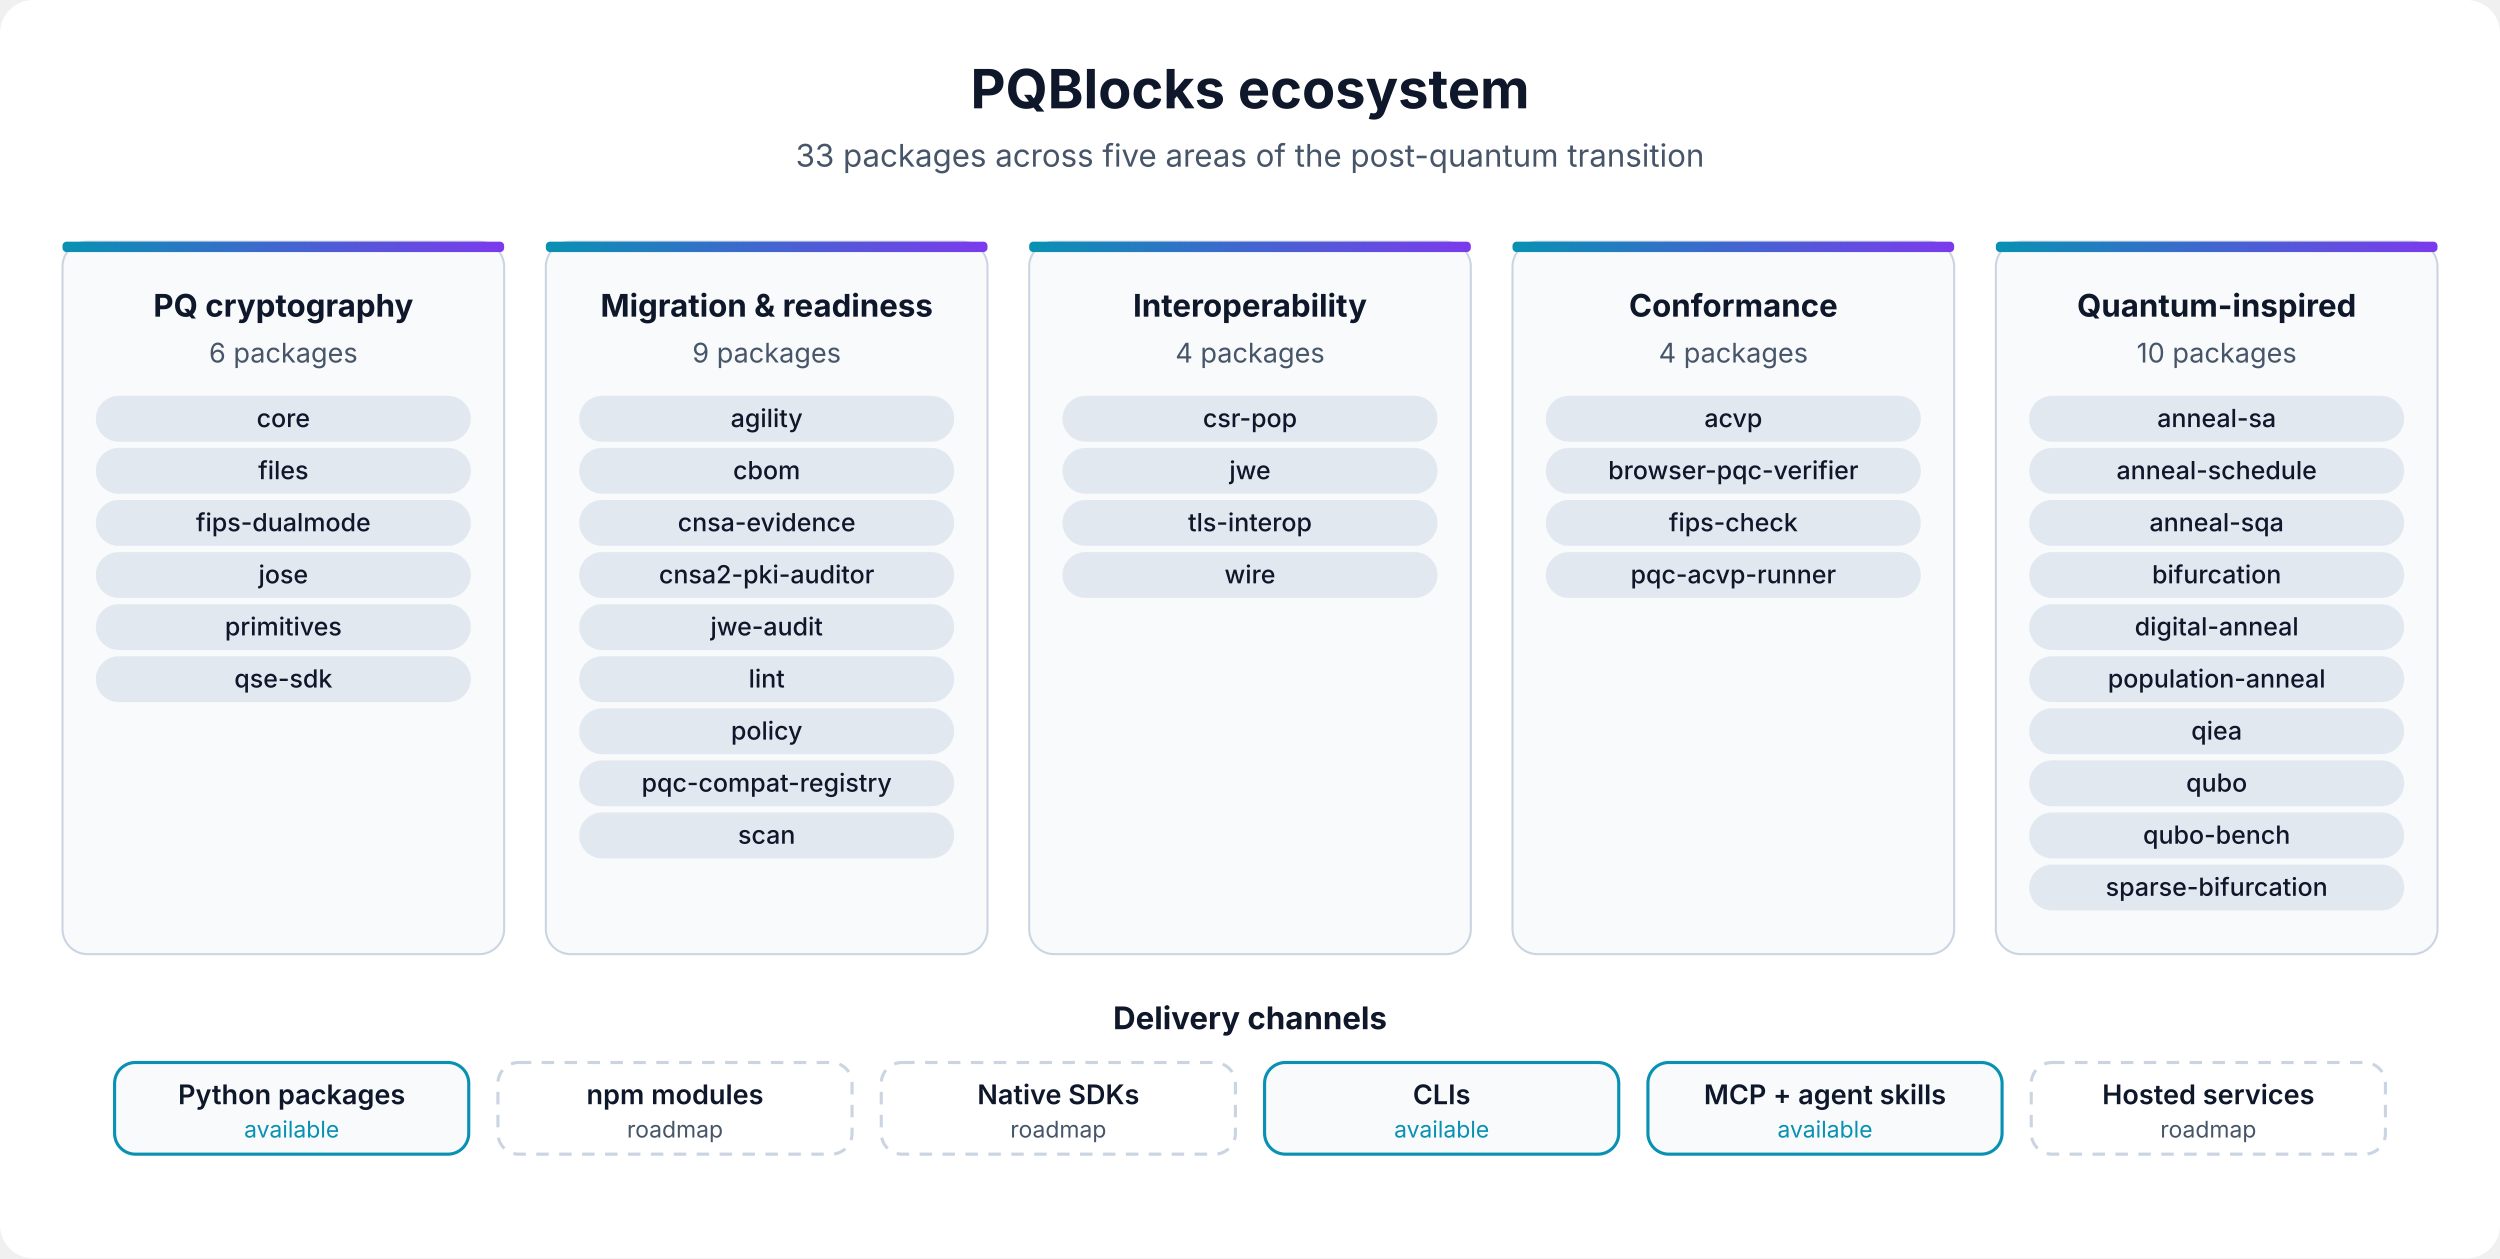
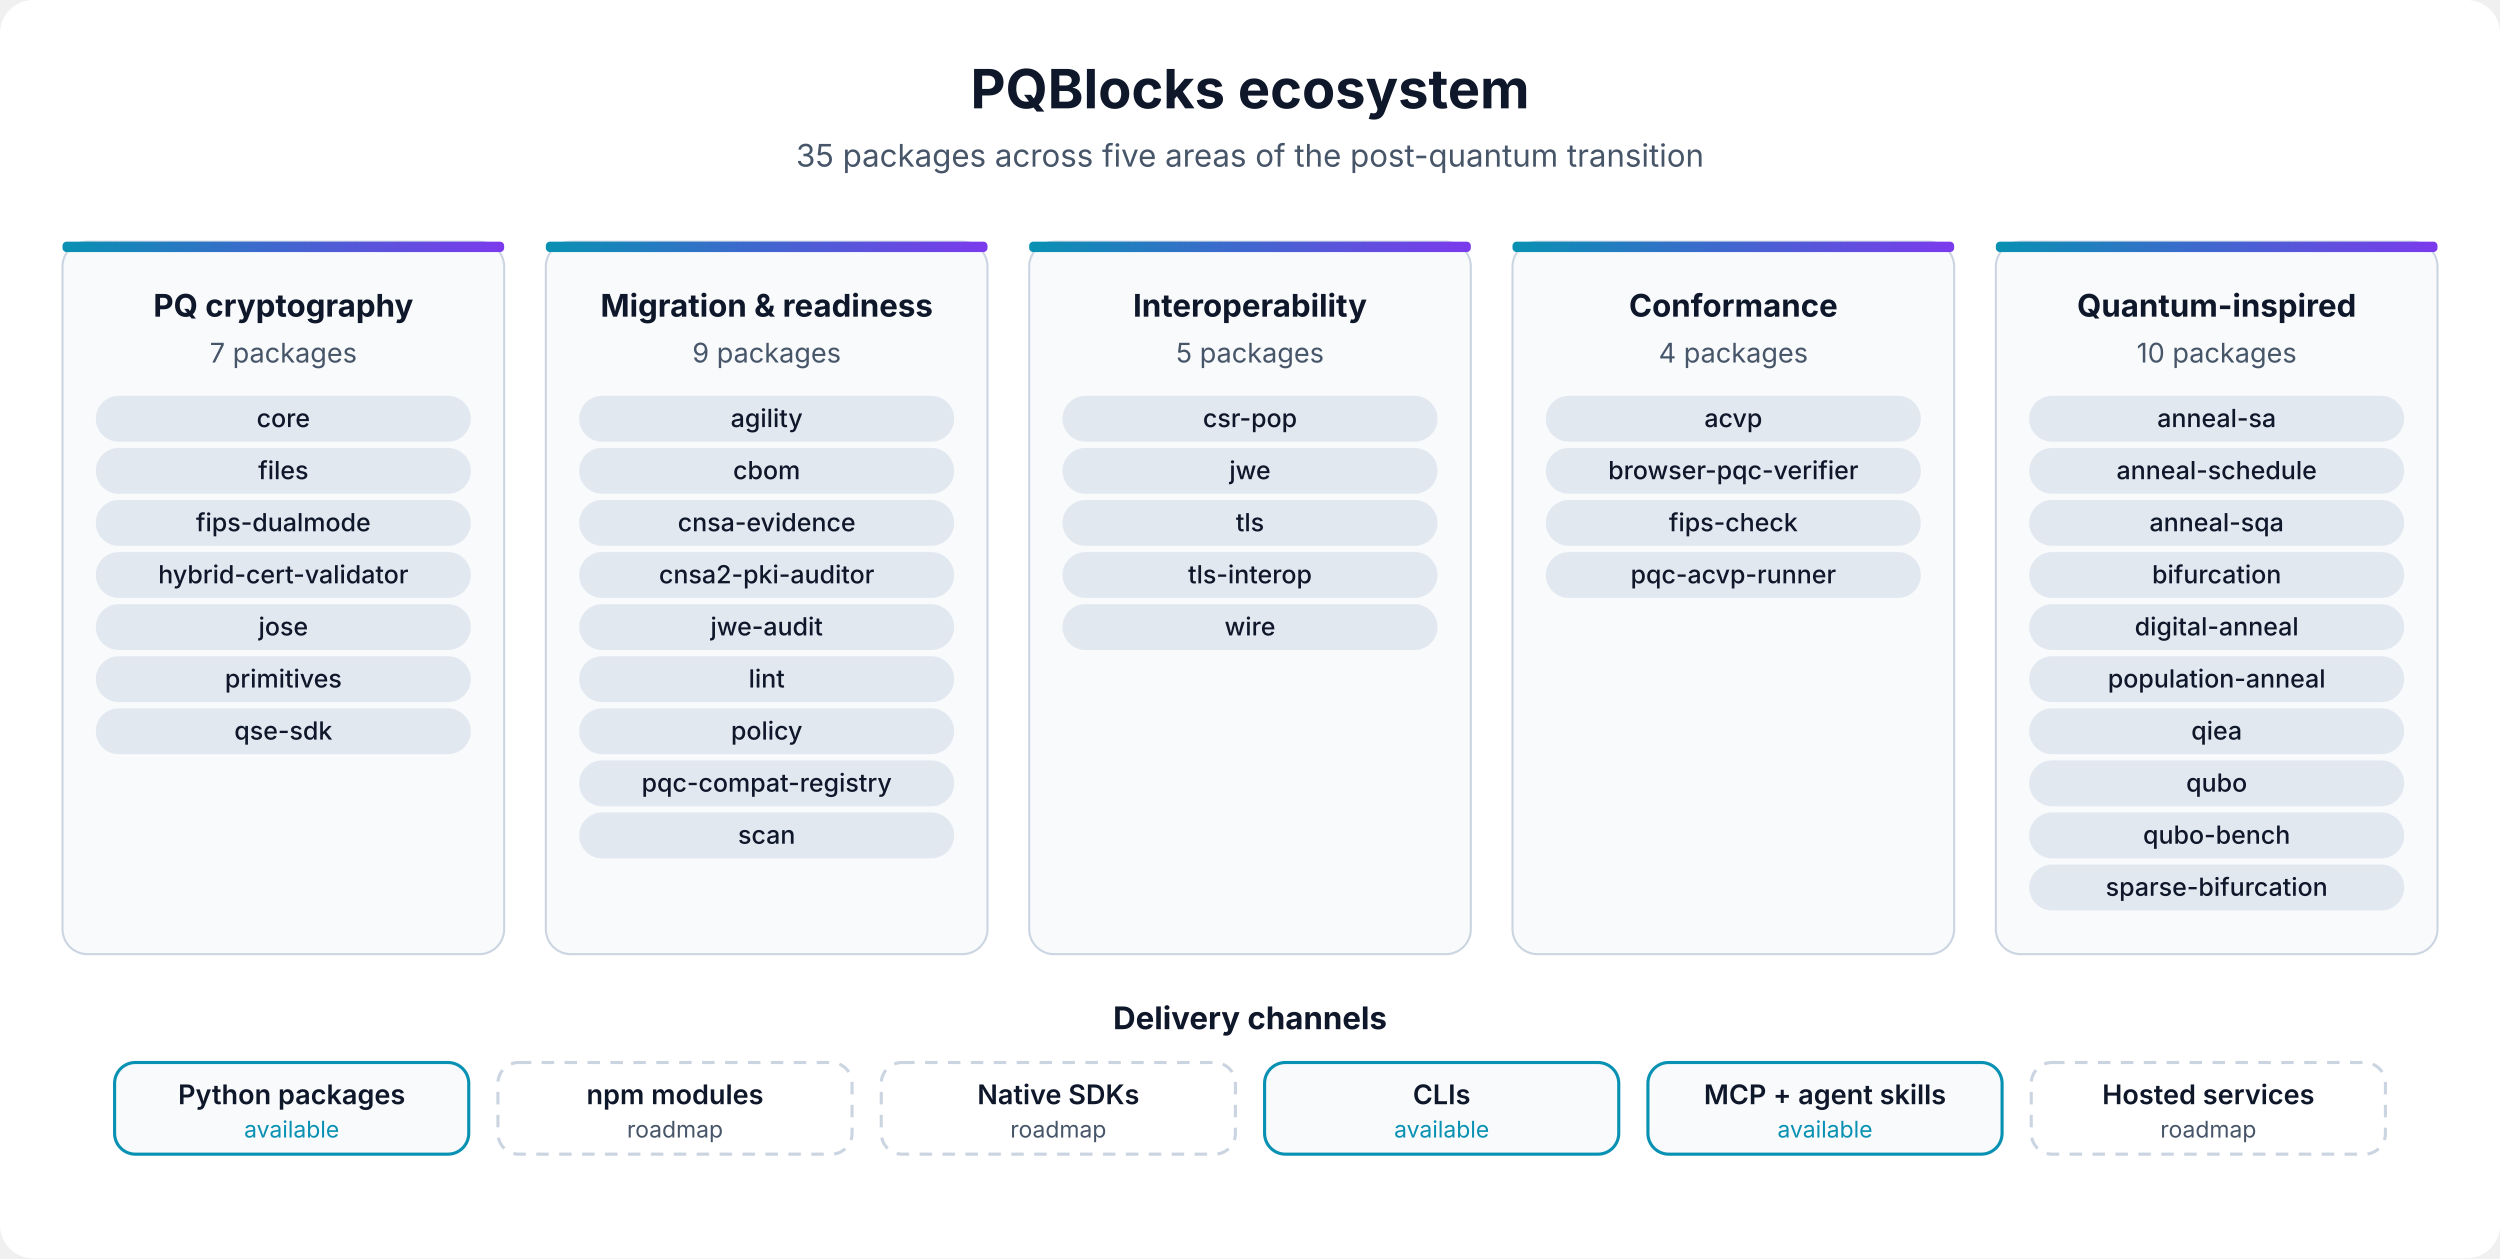
<svg xmlns="http://www.w3.org/2000/svg" viewBox="0 0 1200 604" width="1200" height="604" role="img" aria-label="PQBlocks ecosystem: five areas and delivery channels" font-family="Inter, 'Segoe UI', system-ui, sans-serif">
  <defs>
    <linearGradient id="acc" x1="0" y1="0" x2="1" y2="0">
      <stop offset="0" stop-color="#0891b2" />
      <stop offset="1" stop-color="#7c3aed" />
    </linearGradient>
  </defs>
  <rect width="1200" height="604" rx="16" fill="#ffffff" />
  <text x="600" y="52" font-size="26" font-weight="700" fill="#0f172a" text-anchor="middle">PQBlocks ecosystem</text>
-   <text x="600" y="80" font-size="15" font-weight="400" fill="#475569" text-anchor="middle">33 packages across five areas of the post-quantum transition</text>
+   <text x="600" y="80" font-size="15" font-weight="400" fill="#475569" text-anchor="middle">35 packages across five areas of the post-quantum transition</text>
  <rect x="30" y="116" width="212" height="342" rx="12" fill="#f8fafc" stroke="#cbd5e1" />
  <rect x="30" y="116" width="212" height="5" rx="2" fill="url(#acc)" />
  <text x="136" y="152" font-size="15" font-weight="700" fill="#0f172a" text-anchor="middle">PQ cryptography</text>
-   <text x="136" y="174" font-size="13" font-weight="400" fill="#475569" text-anchor="middle">6 packages</text>
+   <text x="136" y="174" font-size="13" font-weight="400" fill="#475569" text-anchor="middle">7 packages</text>
  <rect x="46" y="190" width="180" height="22" rx="11" fill="#e2e8f0" />
  <text x="136" y="205" font-size="12" font-weight="500" fill="#0f172a" text-anchor="middle">core</text>
  <rect x="46" y="215" width="180" height="22" rx="11" fill="#e2e8f0" />
  <text x="136" y="230" font-size="12" font-weight="500" fill="#0f172a" text-anchor="middle">files</text>
  <rect x="46" y="240" width="180" height="22" rx="11" fill="#e2e8f0" />
  <text x="136" y="255" font-size="12" font-weight="500" fill="#0f172a" text-anchor="middle">fips-dualmode</text>
  <rect x="46" y="265" width="180" height="22" rx="11" fill="#e2e8f0" />
-   <text x="136" y="280" font-size="12" font-weight="500" fill="#0f172a" text-anchor="middle">jose</text>
+   <text x="136" y="280" font-size="12" font-weight="500" fill="#0f172a" text-anchor="middle">hybrid-cert-validator</text>
  <rect x="46" y="290" width="180" height="22" rx="11" fill="#e2e8f0" />
-   <text x="136" y="305" font-size="12" font-weight="500" fill="#0f172a" text-anchor="middle">primitives</text>
+   <text x="136" y="305" font-size="12" font-weight="500" fill="#0f172a" text-anchor="middle">jose</text>
  <rect x="46" y="315" width="180" height="22" rx="11" fill="#e2e8f0" />
-   <text x="136" y="330" font-size="12" font-weight="500" fill="#0f172a" text-anchor="middle">qse-sdk</text>
+   <text x="136" y="330" font-size="12" font-weight="500" fill="#0f172a" text-anchor="middle">primitives</text>
+   <rect x="46" y="340" width="180" height="22" rx="11" fill="#e2e8f0" />
+   <text x="136" y="355" font-size="12" font-weight="500" fill="#0f172a" text-anchor="middle">qse-sdk</text>
  <rect x="262" y="116" width="212" height="342" rx="12" fill="#f8fafc" stroke="#cbd5e1" />
  <rect x="262" y="116" width="212" height="5" rx="2" fill="url(#acc)" />
  <text x="368" y="152" font-size="15" font-weight="700" fill="#0f172a" text-anchor="middle">Migration &amp; readiness</text>
  <text x="368" y="174" font-size="13" font-weight="400" fill="#475569" text-anchor="middle">9 packages</text>
  <rect x="278" y="190" width="180" height="22" rx="11" fill="#e2e8f0" />
  <text x="368" y="205" font-size="12" font-weight="500" fill="#0f172a" text-anchor="middle">agility</text>
  <rect x="278" y="215" width="180" height="22" rx="11" fill="#e2e8f0" />
  <text x="368" y="230" font-size="12" font-weight="500" fill="#0f172a" text-anchor="middle">cbom</text>
  <rect x="278" y="240" width="180" height="22" rx="11" fill="#e2e8f0" />
  <text x="368" y="255" font-size="12" font-weight="500" fill="#0f172a" text-anchor="middle">cnsa-evidence</text>
  <rect x="278" y="265" width="180" height="22" rx="11" fill="#e2e8f0" />
  <text x="368" y="280" font-size="12" font-weight="500" fill="#0f172a" text-anchor="middle">cnsa2-pki-auditor</text>
  <rect x="278" y="290" width="180" height="22" rx="11" fill="#e2e8f0" />
  <text x="368" y="305" font-size="12" font-weight="500" fill="#0f172a" text-anchor="middle">jwe-audit</text>
  <rect x="278" y="315" width="180" height="22" rx="11" fill="#e2e8f0" />
  <text x="368" y="330" font-size="12" font-weight="500" fill="#0f172a" text-anchor="middle">lint</text>
  <rect x="278" y="340" width="180" height="22" rx="11" fill="#e2e8f0" />
  <text x="368" y="355" font-size="12" font-weight="500" fill="#0f172a" text-anchor="middle">policy</text>
  <rect x="278" y="365" width="180" height="22" rx="11" fill="#e2e8f0" />
  <text x="368" y="380" font-size="12" font-weight="500" fill="#0f172a" text-anchor="middle">pqc-compat-registry</text>
  <rect x="278" y="390" width="180" height="22" rx="11" fill="#e2e8f0" />
  <text x="368" y="405" font-size="12" font-weight="500" fill="#0f172a" text-anchor="middle">scan</text>
  <rect x="494" y="116" width="212" height="342" rx="12" fill="#f8fafc" stroke="#cbd5e1" />
  <rect x="494" y="116" width="212" height="5" rx="2" fill="url(#acc)" />
  <text x="600" y="152" font-size="15" font-weight="700" fill="#0f172a" text-anchor="middle">Interoperability</text>
-   <text x="600" y="174" font-size="13" font-weight="400" fill="#475569" text-anchor="middle">4 packages</text>
+   <text x="600" y="174" font-size="13" font-weight="400" fill="#475569" text-anchor="middle">5 packages</text>
  <rect x="510" y="190" width="180" height="22" rx="11" fill="#e2e8f0" />
  <text x="600" y="205" font-size="12" font-weight="500" fill="#0f172a" text-anchor="middle">csr-pop</text>
  <rect x="510" y="215" width="180" height="22" rx="11" fill="#e2e8f0" />
  <text x="600" y="230" font-size="12" font-weight="500" fill="#0f172a" text-anchor="middle">jwe</text>
  <rect x="510" y="240" width="180" height="22" rx="11" fill="#e2e8f0" />
-   <text x="600" y="255" font-size="12" font-weight="500" fill="#0f172a" text-anchor="middle">tls-interop</text>
+   <text x="600" y="255" font-size="12" font-weight="500" fill="#0f172a" text-anchor="middle">tls</text>
  <rect x="510" y="265" width="180" height="22" rx="11" fill="#e2e8f0" />
-   <text x="600" y="280" font-size="12" font-weight="500" fill="#0f172a" text-anchor="middle">wire</text>
+   <text x="600" y="280" font-size="12" font-weight="500" fill="#0f172a" text-anchor="middle">tls-interop</text>
+   <rect x="510" y="290" width="180" height="22" rx="11" fill="#e2e8f0" />
+   <text x="600" y="305" font-size="12" font-weight="500" fill="#0f172a" text-anchor="middle">wire</text>
  <rect x="726" y="116" width="212" height="342" rx="12" fill="#f8fafc" stroke="#cbd5e1" />
  <rect x="726" y="116" width="212" height="5" rx="2" fill="url(#acc)" />
  <text x="832" y="152" font-size="15" font-weight="700" fill="#0f172a" text-anchor="middle">Conformance</text>
  <text x="832" y="174" font-size="13" font-weight="400" fill="#475569" text-anchor="middle">4 packages</text>
  <rect x="742" y="190" width="180" height="22" rx="11" fill="#e2e8f0" />
  <text x="832" y="205" font-size="12" font-weight="500" fill="#0f172a" text-anchor="middle">acvp</text>
  <rect x="742" y="215" width="180" height="22" rx="11" fill="#e2e8f0" />
  <text x="832" y="230" font-size="12" font-weight="500" fill="#0f172a" text-anchor="middle">browser-pqc-verifier</text>
  <rect x="742" y="240" width="180" height="22" rx="11" fill="#e2e8f0" />
  <text x="832" y="255" font-size="12" font-weight="500" fill="#0f172a" text-anchor="middle">fips-check</text>
  <rect x="742" y="265" width="180" height="22" rx="11" fill="#e2e8f0" />
  <text x="832" y="280" font-size="12" font-weight="500" fill="#0f172a" text-anchor="middle">pqc-acvp-runner</text>
  <rect x="958" y="116" width="212" height="342" rx="12" fill="#f8fafc" stroke="#cbd5e1" />
  <rect x="958" y="116" width="212" height="5" rx="2" fill="url(#acc)" />
  <text x="1064" y="152" font-size="15" font-weight="700" fill="#0f172a" text-anchor="middle">Quantum-inspired</text>
  <text x="1064" y="174" font-size="13" font-weight="400" fill="#475569" text-anchor="middle">10 packages</text>
  <rect x="974" y="190" width="180" height="22" rx="11" fill="#e2e8f0" />
  <text x="1064" y="205" font-size="12" font-weight="500" fill="#0f172a" text-anchor="middle">anneal-sa</text>
  <rect x="974" y="215" width="180" height="22" rx="11" fill="#e2e8f0" />
  <text x="1064" y="230" font-size="12" font-weight="500" fill="#0f172a" text-anchor="middle">anneal-schedule</text>
  <rect x="974" y="240" width="180" height="22" rx="11" fill="#e2e8f0" />
  <text x="1064" y="255" font-size="12" font-weight="500" fill="#0f172a" text-anchor="middle">anneal-sqa</text>
  <rect x="974" y="265" width="180" height="22" rx="11" fill="#e2e8f0" />
  <text x="1064" y="280" font-size="12" font-weight="500" fill="#0f172a" text-anchor="middle">bifurcation</text>
  <rect x="974" y="290" width="180" height="22" rx="11" fill="#e2e8f0" />
  <text x="1064" y="305" font-size="12" font-weight="500" fill="#0f172a" text-anchor="middle">digital-anneal</text>
  <rect x="974" y="315" width="180" height="22" rx="11" fill="#e2e8f0" />
  <text x="1064" y="330" font-size="12" font-weight="500" fill="#0f172a" text-anchor="middle">population-anneal</text>
  <rect x="974" y="340" width="180" height="22" rx="11" fill="#e2e8f0" />
  <text x="1064" y="355" font-size="12" font-weight="500" fill="#0f172a" text-anchor="middle">qiea</text>
  <rect x="974" y="365" width="180" height="22" rx="11" fill="#e2e8f0" />
  <text x="1064" y="380" font-size="12" font-weight="500" fill="#0f172a" text-anchor="middle">qubo</text>
  <rect x="974" y="390" width="180" height="22" rx="11" fill="#e2e8f0" />
  <text x="1064" y="405" font-size="12" font-weight="500" fill="#0f172a" text-anchor="middle">qubo-bench</text>
  <rect x="974" y="415" width="180" height="22" rx="11" fill="#e2e8f0" />
  <text x="1064" y="430" font-size="12" font-weight="500" fill="#0f172a" text-anchor="middle">sparse-bifurcation</text>
  <text x="600" y="494" font-size="15" font-weight="700" fill="#0f172a" text-anchor="middle">Delivery channels</text>
  <rect x="55" y="510" width="170" height="44" rx="10" fill="#f8fafc" stroke="#0891b2" stroke-width="1.5" />
  <text x="140" y="530" font-size="13" font-weight="600" fill="#0f172a" text-anchor="middle">Python packages</text>
  <text x="140" y="546" font-size="11" font-weight="400" fill="#0891b2" text-anchor="middle">available</text>
  <rect x="239" y="510" width="170" height="44" rx="10" fill="#ffffff" stroke="#cbd5e1" stroke-width="1.5" stroke-dasharray="6 5" />
  <text x="324" y="530" font-size="13" font-weight="600" fill="#0f172a" text-anchor="middle">npm modules</text>
  <text x="324" y="546" font-size="11" font-weight="400" fill="#475569" text-anchor="middle">roadmap</text>
  <rect x="423" y="510" width="170" height="44" rx="10" fill="#ffffff" stroke="#cbd5e1" stroke-width="1.5" stroke-dasharray="6 5" />
  <text x="508" y="530" font-size="13" font-weight="600" fill="#0f172a" text-anchor="middle">Native SDKs</text>
  <text x="508" y="546" font-size="11" font-weight="400" fill="#475569" text-anchor="middle">roadmap</text>
  <rect x="607" y="510" width="170" height="44" rx="10" fill="#f8fafc" stroke="#0891b2" stroke-width="1.5" />
  <text x="692" y="530" font-size="13" font-weight="600" fill="#0f172a" text-anchor="middle">CLIs</text>
  <text x="692" y="546" font-size="11" font-weight="400" fill="#0891b2" text-anchor="middle">available</text>
  <rect x="791" y="510" width="170" height="44" rx="10" fill="#f8fafc" stroke="#0891b2" stroke-width="1.5" />
  <text x="876" y="530" font-size="13" font-weight="600" fill="#0f172a" text-anchor="middle">MCP + agent skills</text>
  <text x="876" y="546" font-size="11" font-weight="400" fill="#0891b2" text-anchor="middle">available</text>
  <rect x="975" y="510" width="170" height="44" rx="10" fill="#ffffff" stroke="#cbd5e1" stroke-width="1.5" stroke-dasharray="6 5" />
  <text x="1060" y="530" font-size="13" font-weight="600" fill="#0f172a" text-anchor="middle">Hosted services</text>
  <text x="1060" y="546" font-size="11" font-weight="400" fill="#475569" text-anchor="middle">roadmap</text>
</svg>
